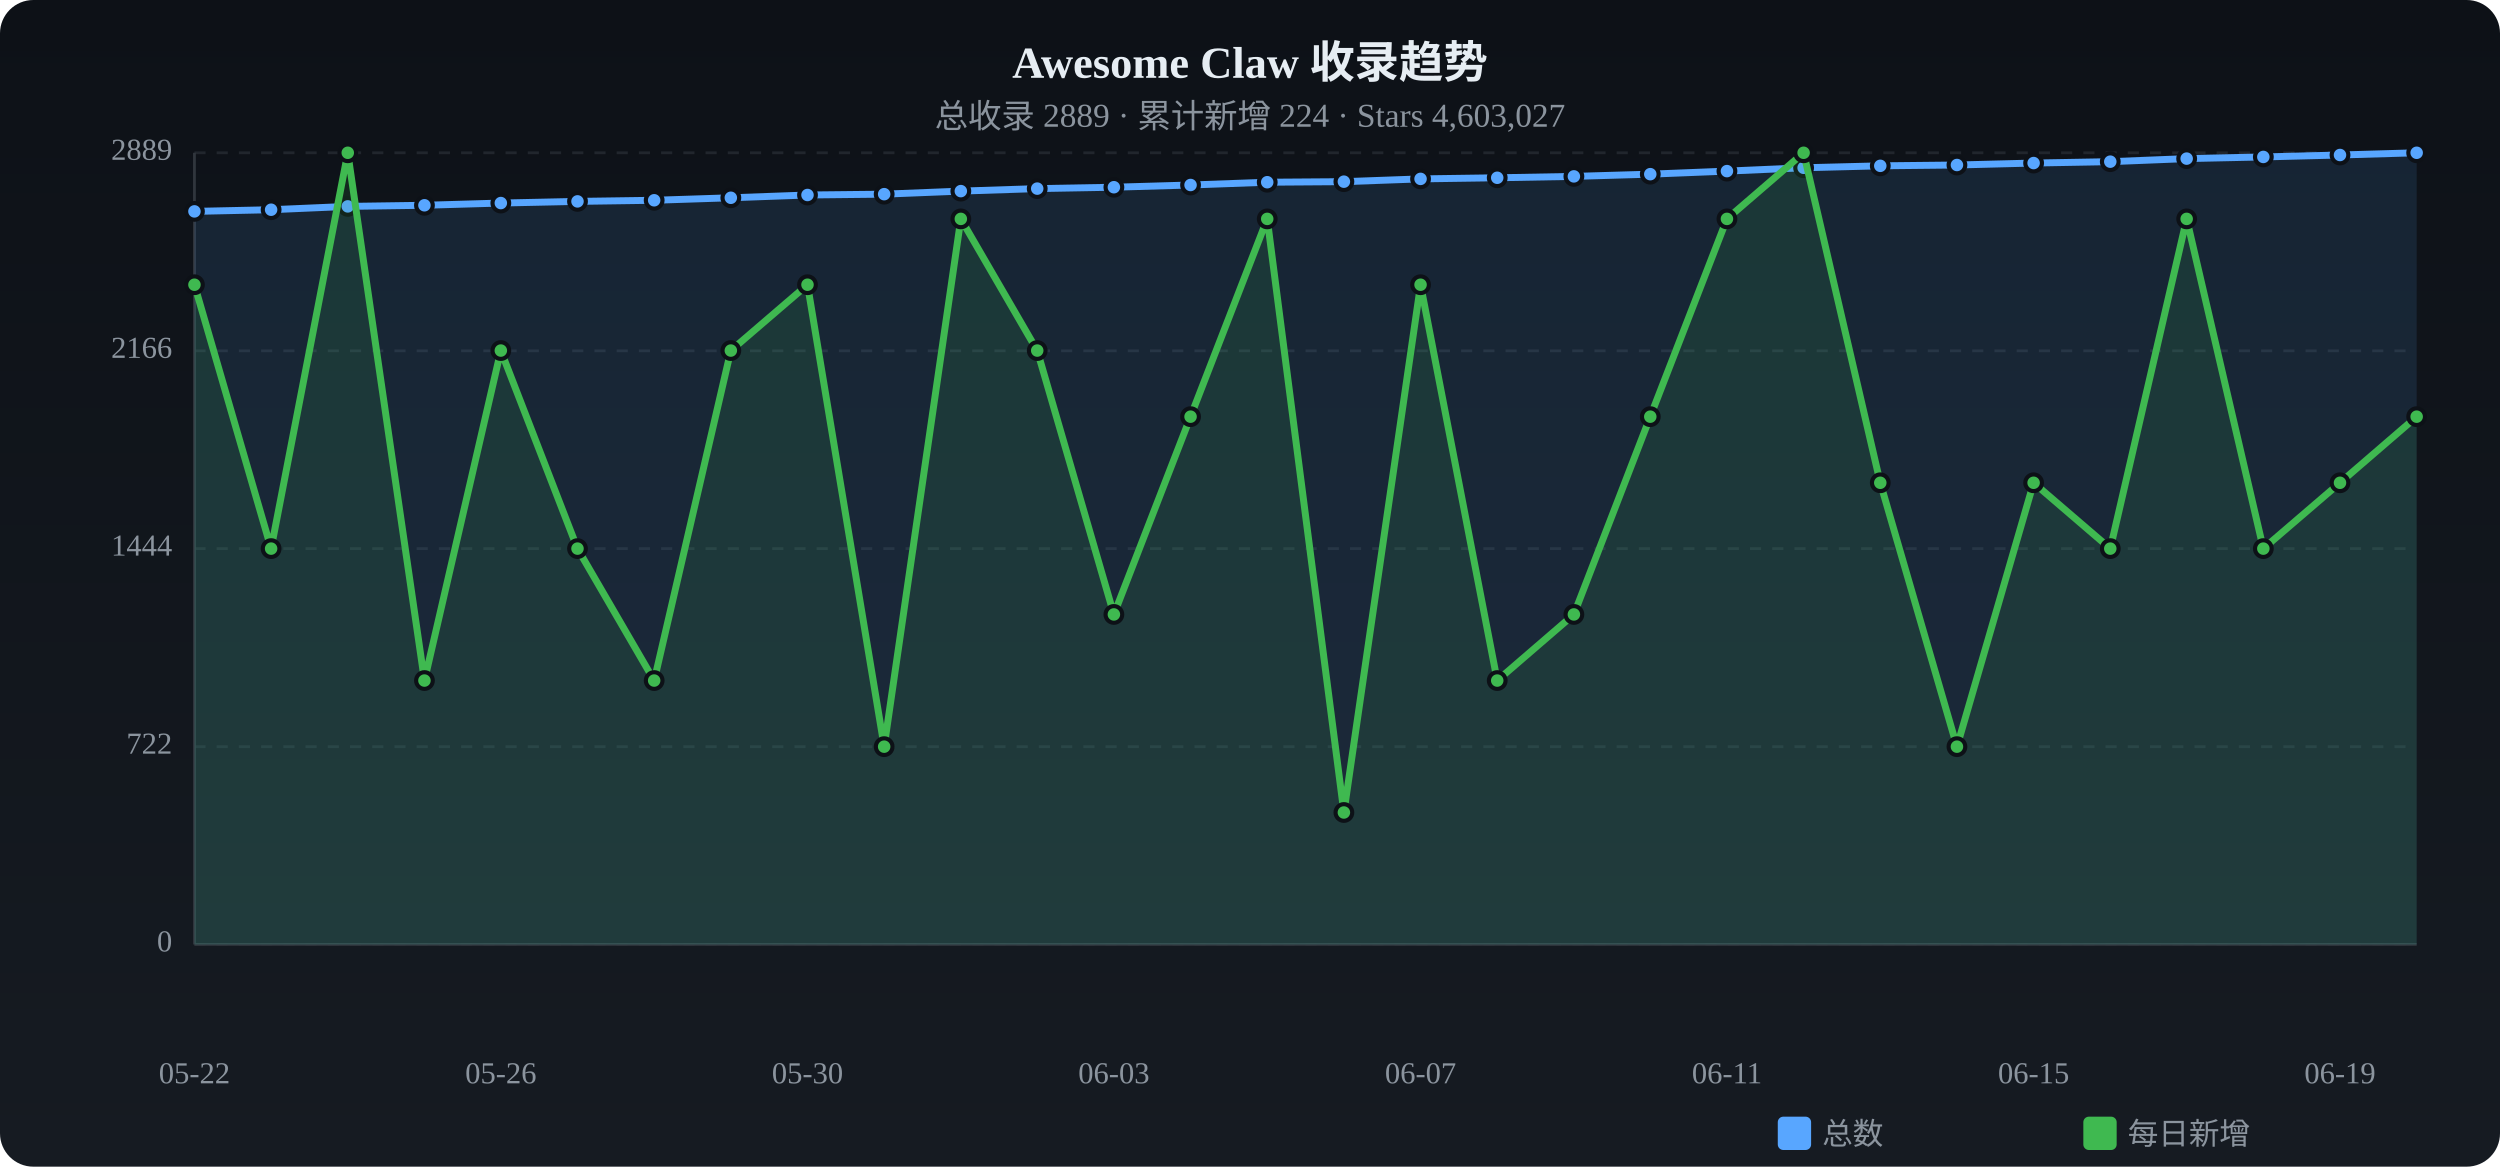
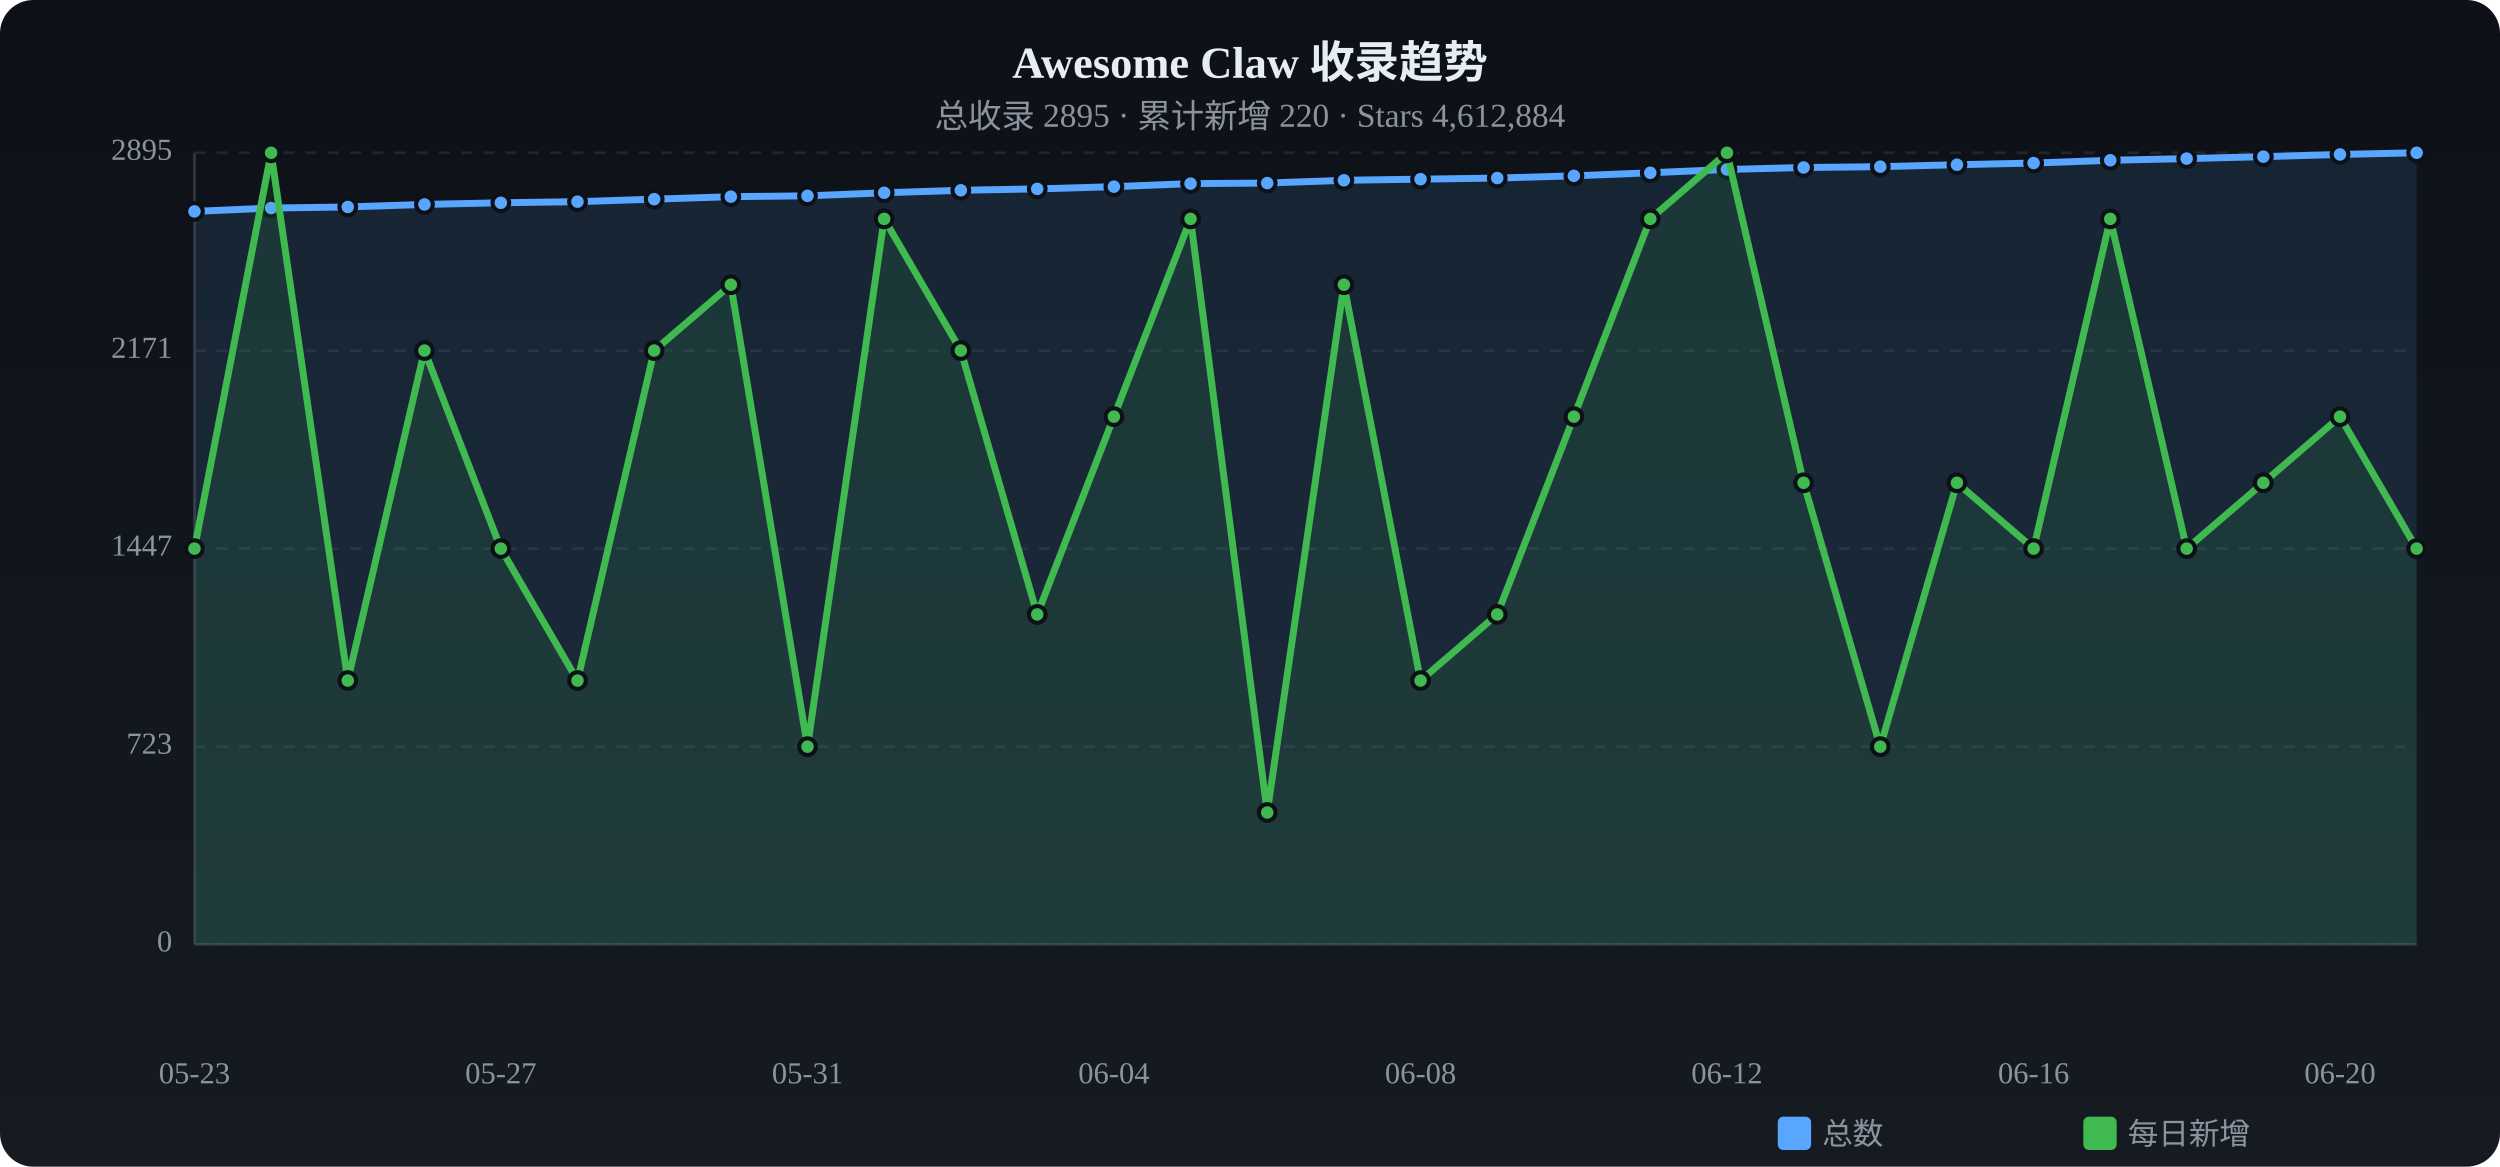
<svg xmlns="http://www.w3.org/2000/svg" viewBox="0 0 900 420" width="900" height="420">
  <defs>
    <linearGradient id="tbg" x1="0%" y1="0%" x2="0%" y2="100%">
      <stop offset="0%" stop-color="#0d1117" />
      <stop offset="100%" stop-color="#161b22" />
    </linearGradient>
  </defs>
  <rect width="900" height="420" rx="12" fill="url(#tbg)" />
  <text x="450.0" y="28" text-anchor="middle" fill="#e6edf3" font-size="16" font-weight="bold">Awesome Claw 收录趋势</text>
-   <text x="450.0" y="46" text-anchor="middle" fill="#8b949e" font-size="12">总收录 2889 · 累计新增 224 · Stars 4,603,027</text>
+   <text x="450.0" y="46" text-anchor="middle" fill="#8b949e" font-size="12">总收录 2895 · 累计新增 220 · Stars 4,612,884</text>
  <text x="62" y="340.0" text-anchor="end" fill="#8b949e" font-size="11" dominant-baseline="middle">0</text>
  <line x1="70" y1="340.0" x2="870" y2="340.0" stroke="#21262d" stroke-dasharray="4 4" />
-   <text x="62" y="268.8" text-anchor="end" fill="#8b949e" font-size="11" dominant-baseline="middle">722</text>
+   <text x="62" y="268.8" text-anchor="end" fill="#8b949e" font-size="11" dominant-baseline="middle">723</text>
  <line x1="70" y1="268.8" x2="870" y2="268.8" stroke="#21262d" stroke-dasharray="4 4" />
-   <text x="62" y="197.5" text-anchor="end" fill="#8b949e" font-size="11" dominant-baseline="middle">1444</text>
+   <text x="62" y="197.5" text-anchor="end" fill="#8b949e" font-size="11" dominant-baseline="middle">1447</text>
  <line x1="70" y1="197.5" x2="870" y2="197.5" stroke="#21262d" stroke-dasharray="4 4" />
-   <text x="62" y="126.3" text-anchor="end" fill="#8b949e" font-size="11" dominant-baseline="middle">2166</text>
+   <text x="62" y="126.3" text-anchor="end" fill="#8b949e" font-size="11" dominant-baseline="middle">2171</text>
  <line x1="70" y1="126.3" x2="870" y2="126.3" stroke="#21262d" stroke-dasharray="4 4" />
-   <text x="62" y="55.0" text-anchor="end" fill="#8b949e" font-size="11" dominant-baseline="middle">2889</text>
+   <text x="62" y="55.0" text-anchor="end" fill="#8b949e" font-size="11" dominant-baseline="middle">2895</text>
  <line x1="70" y1="55.0" x2="870" y2="55.0" stroke="#21262d" stroke-dasharray="4 4" />
  <line x1="70" y1="55" x2="70" y2="340" stroke="#30363d" />
  <line x1="70" y1="340" x2="870" y2="340" stroke="#30363d" />
-   <path d="M70.0,76.1 L97.6,75.5 L125.2,74.3 L152.8,73.9 L180.3,73.1 L207.9,72.5 L235.5,72.1 L263.1,71.2 L290.7,70.2 L318.3,69.9 L345.9,68.8 L373.4,67.9 L401.0,67.4 L428.6,66.6 L456.2,65.6 L483.8,65.4 L511.4,64.4 L539.0,64.0 L566.6,63.5 L594.1,62.7 L621.7,61.6 L649.3,60.4 L676.9,59.7 L704.5,59.4 L732.1,58.7 L759.7,58.2 L787.2,57.1 L814.8,56.5 L842.4,55.8 L870.0,55.0 L870.0,340 L70.0,340 Z" fill="#58a6ff" opacity="0.12" />
-   <polyline points="70.0,76.1 97.6,75.5 125.2,74.3 152.8,73.9 180.3,73.1 207.9,72.5 235.5,72.1 263.1,71.2 290.7,70.2 318.3,69.9 345.9,68.8 373.4,67.9 401.0,67.4 428.6,66.6 456.2,65.6 483.8,65.4 511.4,64.4 539.0,64.0 566.6,63.5 594.1,62.7 621.7,61.6 649.3,60.4 676.9,59.7 704.5,59.4 732.1,58.7 759.7,58.2 787.2,57.1 814.8,56.5 842.4,55.8 870.0,55.0" fill="none" stroke="#58a6ff" stroke-width="2.5" stroke-linecap="round" stroke-linejoin="round" />
+   <path d="M70.0,76.1 L97.6,74.9 L125.2,74.5 L152.8,73.6 L180.3,73.0 L207.9,72.6 L235.5,71.7 L263.1,70.8 L290.7,70.5 L318.3,69.4 L345.9,68.5 L373.4,68.0 L401.0,67.2 L428.6,66.1 L456.2,65.9 L483.8,64.9 L511.4,64.5 L539.0,64.1 L566.6,63.3 L594.1,62.2 L621.7,61.0 L649.3,60.3 L676.9,60.0 L704.5,59.3 L732.1,58.7 L759.7,57.7 L787.2,57.1 L814.8,56.4 L842.4,55.6 L870.0,55.0 L870.0,340 L70.0,340 Z" fill="#58a6ff" opacity="0.12" />
+   <polyline points="70.0,76.1 97.6,74.9 125.2,74.5 152.8,73.6 180.3,73.0 207.9,72.6 235.5,71.7 263.1,70.8 290.7,70.5 318.3,69.4 345.9,68.5 373.4,68.0 401.0,67.2 428.6,66.1 456.2,65.9 483.8,64.9 511.4,64.5 539.0,64.1 566.6,63.3 594.1,62.2 621.7,61.0 649.3,60.3 676.9,60.0 704.5,59.3 732.1,58.7 759.7,57.7 787.2,57.1 814.8,56.4 842.4,55.6 870.0,55.0" fill="none" stroke="#58a6ff" stroke-width="2.5" stroke-linecap="round" stroke-linejoin="round" />
  <circle cx="70.0" cy="76.1" r="3" fill="#58a6ff" stroke="#0d1117" stroke-width="1.5" />
-   <circle cx="97.6" cy="75.5" r="3" fill="#58a6ff" stroke="#0d1117" stroke-width="1.5" />
-   <circle cx="125.2" cy="74.3" r="3" fill="#58a6ff" stroke="#0d1117" stroke-width="1.5" />
-   <circle cx="152.8" cy="73.9" r="3" fill="#58a6ff" stroke="#0d1117" stroke-width="1.5" />
-   <circle cx="180.3" cy="73.1" r="3" fill="#58a6ff" stroke="#0d1117" stroke-width="1.5" />
-   <circle cx="207.9" cy="72.5" r="3" fill="#58a6ff" stroke="#0d1117" stroke-width="1.5" />
-   <circle cx="235.5" cy="72.1" r="3" fill="#58a6ff" stroke="#0d1117" stroke-width="1.5" />
-   <circle cx="263.1" cy="71.2" r="3" fill="#58a6ff" stroke="#0d1117" stroke-width="1.5" />
-   <circle cx="290.7" cy="70.2" r="3" fill="#58a6ff" stroke="#0d1117" stroke-width="1.5" />
-   <circle cx="318.3" cy="69.9" r="3" fill="#58a6ff" stroke="#0d1117" stroke-width="1.5" />
-   <circle cx="345.9" cy="68.8" r="3" fill="#58a6ff" stroke="#0d1117" stroke-width="1.5" />
-   <circle cx="373.4" cy="67.9" r="3" fill="#58a6ff" stroke="#0d1117" stroke-width="1.5" />
-   <circle cx="401.0" cy="67.4" r="3" fill="#58a6ff" stroke="#0d1117" stroke-width="1.5" />
-   <circle cx="428.6" cy="66.6" r="3" fill="#58a6ff" stroke="#0d1117" stroke-width="1.5" />
-   <circle cx="456.2" cy="65.6" r="3" fill="#58a6ff" stroke="#0d1117" stroke-width="1.5" />
-   <circle cx="483.8" cy="65.4" r="3" fill="#58a6ff" stroke="#0d1117" stroke-width="1.5" />
-   <circle cx="511.4" cy="64.4" r="3" fill="#58a6ff" stroke="#0d1117" stroke-width="1.5" />
-   <circle cx="539.0" cy="64.0" r="3" fill="#58a6ff" stroke="#0d1117" stroke-width="1.5" />
-   <circle cx="566.6" cy="63.5" r="3" fill="#58a6ff" stroke="#0d1117" stroke-width="1.5" />
-   <circle cx="594.1" cy="62.7" r="3" fill="#58a6ff" stroke="#0d1117" stroke-width="1.5" />
-   <circle cx="621.7" cy="61.6" r="3" fill="#58a6ff" stroke="#0d1117" stroke-width="1.5" />
-   <circle cx="649.3" cy="60.4" r="3" fill="#58a6ff" stroke="#0d1117" stroke-width="1.5" />
-   <circle cx="676.9" cy="59.7" r="3" fill="#58a6ff" stroke="#0d1117" stroke-width="1.5" />
-   <circle cx="704.5" cy="59.4" r="3" fill="#58a6ff" stroke="#0d1117" stroke-width="1.5" />
+   <circle cx="97.6" cy="74.9" r="3" fill="#58a6ff" stroke="#0d1117" stroke-width="1.5" />
+   <circle cx="125.2" cy="74.5" r="3" fill="#58a6ff" stroke="#0d1117" stroke-width="1.5" />
+   <circle cx="152.8" cy="73.6" r="3" fill="#58a6ff" stroke="#0d1117" stroke-width="1.5" />
+   <circle cx="180.3" cy="73.0" r="3" fill="#58a6ff" stroke="#0d1117" stroke-width="1.5" />
+   <circle cx="207.9" cy="72.6" r="3" fill="#58a6ff" stroke="#0d1117" stroke-width="1.5" />
+   <circle cx="235.5" cy="71.7" r="3" fill="#58a6ff" stroke="#0d1117" stroke-width="1.5" />
+   <circle cx="263.1" cy="70.8" r="3" fill="#58a6ff" stroke="#0d1117" stroke-width="1.5" />
+   <circle cx="290.7" cy="70.5" r="3" fill="#58a6ff" stroke="#0d1117" stroke-width="1.5" />
+   <circle cx="318.3" cy="69.4" r="3" fill="#58a6ff" stroke="#0d1117" stroke-width="1.5" />
+   <circle cx="345.9" cy="68.5" r="3" fill="#58a6ff" stroke="#0d1117" stroke-width="1.5" />
+   <circle cx="373.4" cy="68.0" r="3" fill="#58a6ff" stroke="#0d1117" stroke-width="1.5" />
+   <circle cx="401.0" cy="67.2" r="3" fill="#58a6ff" stroke="#0d1117" stroke-width="1.5" />
+   <circle cx="428.6" cy="66.1" r="3" fill="#58a6ff" stroke="#0d1117" stroke-width="1.5" />
+   <circle cx="456.2" cy="65.9" r="3" fill="#58a6ff" stroke="#0d1117" stroke-width="1.5" />
+   <circle cx="483.8" cy="64.9" r="3" fill="#58a6ff" stroke="#0d1117" stroke-width="1.5" />
+   <circle cx="511.4" cy="64.5" r="3" fill="#58a6ff" stroke="#0d1117" stroke-width="1.5" />
+   <circle cx="539.0" cy="64.1" r="3" fill="#58a6ff" stroke="#0d1117" stroke-width="1.5" />
+   <circle cx="566.6" cy="63.3" r="3" fill="#58a6ff" stroke="#0d1117" stroke-width="1.5" />
+   <circle cx="594.1" cy="62.2" r="3" fill="#58a6ff" stroke="#0d1117" stroke-width="1.5" />
+   <circle cx="621.7" cy="61.0" r="3" fill="#58a6ff" stroke="#0d1117" stroke-width="1.5" />
+   <circle cx="649.3" cy="60.3" r="3" fill="#58a6ff" stroke="#0d1117" stroke-width="1.5" />
+   <circle cx="676.9" cy="60.0" r="3" fill="#58a6ff" stroke="#0d1117" stroke-width="1.5" />
+   <circle cx="704.5" cy="59.3" r="3" fill="#58a6ff" stroke="#0d1117" stroke-width="1.5" />
  <circle cx="732.1" cy="58.7" r="3" fill="#58a6ff" stroke="#0d1117" stroke-width="1.5" />
-   <circle cx="759.7" cy="58.2" r="3" fill="#58a6ff" stroke="#0d1117" stroke-width="1.5" />
+   <circle cx="759.7" cy="57.7" r="3" fill="#58a6ff" stroke="#0d1117" stroke-width="1.5" />
  <circle cx="787.2" cy="57.1" r="3" fill="#58a6ff" stroke="#0d1117" stroke-width="1.5" />
-   <circle cx="814.8" cy="56.5" r="3" fill="#58a6ff" stroke="#0d1117" stroke-width="1.5" />
-   <circle cx="842.4" cy="55.8" r="3" fill="#58a6ff" stroke="#0d1117" stroke-width="1.5" />
+   <circle cx="814.8" cy="56.4" r="3" fill="#58a6ff" stroke="#0d1117" stroke-width="1.5" />
+   <circle cx="842.4" cy="55.6" r="3" fill="#58a6ff" stroke="#0d1117" stroke-width="1.5" />
  <circle cx="870.0" cy="55.0" r="3" fill="#58a6ff" stroke="#0d1117" stroke-width="1.5" />
-   <path d="M70.0,102.5 L97.6,197.5 L125.2,55.0 L152.8,245.0 L180.3,126.2 L207.9,197.5 L235.5,245.0 L263.1,126.2 L290.7,102.5 L318.3,268.8 L345.9,78.8 L373.4,126.2 L401.0,221.2 L428.6,150.0 L456.2,78.8 L483.8,292.5 L511.4,102.5 L539.0,245.0 L566.6,221.2 L594.1,150.0 L621.7,78.8 L649.3,55.0 L676.9,173.8 L704.5,268.8 L732.1,173.8 L759.7,197.5 L787.2,78.8 L814.8,197.5 L842.4,173.8 L870.0,150.0 L870.0,340 L70.0,340 Z" fill="#3fb950" opacity="0.12" />
-   <polyline points="70.0,102.5 97.6,197.5 125.2,55.0 152.8,245.0 180.3,126.2 207.9,197.5 235.5,245.0 263.1,126.2 290.7,102.5 318.3,268.8 345.9,78.8 373.4,126.2 401.0,221.2 428.6,150.0 456.2,78.8 483.8,292.5 511.4,102.5 539.0,245.0 566.6,221.2 594.1,150.0 621.7,78.8 649.3,55.0 676.9,173.8 704.5,268.8 732.1,173.8 759.7,197.5 787.2,78.8 814.8,197.5 842.4,173.8 870.0,150.0" fill="none" stroke="#3fb950" stroke-width="2.5" stroke-linecap="round" stroke-linejoin="round" />
-   <circle cx="70.0" cy="102.5" r="3" fill="#3fb950" stroke="#0d1117" stroke-width="1.5" />
-   <circle cx="97.6" cy="197.5" r="3" fill="#3fb950" stroke="#0d1117" stroke-width="1.5" />
-   <circle cx="125.2" cy="55.0" r="3" fill="#3fb950" stroke="#0d1117" stroke-width="1.5" />
-   <circle cx="152.8" cy="245.0" r="3" fill="#3fb950" stroke="#0d1117" stroke-width="1.5" />
-   <circle cx="180.3" cy="126.2" r="3" fill="#3fb950" stroke="#0d1117" stroke-width="1.5" />
-   <circle cx="207.9" cy="197.5" r="3" fill="#3fb950" stroke="#0d1117" stroke-width="1.5" />
-   <circle cx="235.5" cy="245.0" r="3" fill="#3fb950" stroke="#0d1117" stroke-width="1.5" />
-   <circle cx="263.1" cy="126.2" r="3" fill="#3fb950" stroke="#0d1117" stroke-width="1.5" />
-   <circle cx="290.7" cy="102.5" r="3" fill="#3fb950" stroke="#0d1117" stroke-width="1.5" />
-   <circle cx="318.3" cy="268.8" r="3" fill="#3fb950" stroke="#0d1117" stroke-width="1.5" />
-   <circle cx="345.9" cy="78.8" r="3" fill="#3fb950" stroke="#0d1117" stroke-width="1.5" />
-   <circle cx="373.4" cy="126.2" r="3" fill="#3fb950" stroke="#0d1117" stroke-width="1.5" />
-   <circle cx="401.0" cy="221.2" r="3" fill="#3fb950" stroke="#0d1117" stroke-width="1.5" />
-   <circle cx="428.6" cy="150.0" r="3" fill="#3fb950" stroke="#0d1117" stroke-width="1.5" />
-   <circle cx="456.2" cy="78.8" r="3" fill="#3fb950" stroke="#0d1117" stroke-width="1.5" />
-   <circle cx="483.8" cy="292.5" r="3" fill="#3fb950" stroke="#0d1117" stroke-width="1.5" />
-   <circle cx="511.4" cy="102.5" r="3" fill="#3fb950" stroke="#0d1117" stroke-width="1.5" />
-   <circle cx="539.0" cy="245.0" r="3" fill="#3fb950" stroke="#0d1117" stroke-width="1.5" />
-   <circle cx="566.6" cy="221.2" r="3" fill="#3fb950" stroke="#0d1117" stroke-width="1.5" />
-   <circle cx="594.1" cy="150.0" r="3" fill="#3fb950" stroke="#0d1117" stroke-width="1.5" />
-   <circle cx="621.7" cy="78.8" r="3" fill="#3fb950" stroke="#0d1117" stroke-width="1.5" />
-   <circle cx="649.3" cy="55.0" r="3" fill="#3fb950" stroke="#0d1117" stroke-width="1.5" />
-   <circle cx="676.9" cy="173.8" r="3" fill="#3fb950" stroke="#0d1117" stroke-width="1.5" />
-   <circle cx="704.5" cy="268.8" r="3" fill="#3fb950" stroke="#0d1117" stroke-width="1.5" />
-   <circle cx="732.1" cy="173.8" r="3" fill="#3fb950" stroke="#0d1117" stroke-width="1.5" />
-   <circle cx="759.7" cy="197.5" r="3" fill="#3fb950" stroke="#0d1117" stroke-width="1.5" />
-   <circle cx="787.2" cy="78.8" r="3" fill="#3fb950" stroke="#0d1117" stroke-width="1.5" />
-   <circle cx="814.8" cy="197.5" r="3" fill="#3fb950" stroke="#0d1117" stroke-width="1.5" />
-   <circle cx="842.4" cy="173.8" r="3" fill="#3fb950" stroke="#0d1117" stroke-width="1.5" />
-   <circle cx="870.0" cy="150.0" r="3" fill="#3fb950" stroke="#0d1117" stroke-width="1.5" />
-   <text x="70.0" y="390" text-anchor="middle" fill="#8b949e" font-size="11">05-22</text>
-   <text x="180.3" y="390" text-anchor="middle" fill="#8b949e" font-size="11">05-26</text>
-   <text x="290.7" y="390" text-anchor="middle" fill="#8b949e" font-size="11">05-30</text>
-   <text x="401.0" y="390" text-anchor="middle" fill="#8b949e" font-size="11">06-03</text>
-   <text x="511.4" y="390" text-anchor="middle" fill="#8b949e" font-size="11">06-07</text>
-   <text x="621.7" y="390" text-anchor="middle" fill="#8b949e" font-size="11">06-11</text>
-   <text x="732.1" y="390" text-anchor="middle" fill="#8b949e" font-size="11">06-15</text>
-   <text x="842.4" y="390" text-anchor="middle" fill="#8b949e" font-size="11">06-19</text>
+   <path d="M70.0,197.5 L97.6,55.0 L125.2,245.0 L152.8,126.2 L180.3,197.5 L207.9,245.0 L235.5,126.2 L263.1,102.5 L290.7,268.8 L318.3,78.8 L345.9,126.2 L373.4,221.2 L401.0,150.0 L428.6,78.8 L456.2,292.5 L483.8,102.5 L511.4,245.0 L539.0,221.2 L566.6,150.0 L594.1,78.8 L621.7,55.0 L649.3,173.8 L676.9,268.8 L704.5,173.8 L732.1,197.5 L759.7,78.8 L787.2,197.5 L814.8,173.8 L842.4,150.0 L870.0,197.5 L870.0,340 L70.0,340 Z" fill="#3fb950" opacity="0.12" />
+   <polyline points="70.0,197.5 97.6,55.0 125.2,245.0 152.8,126.2 180.3,197.5 207.9,245.0 235.5,126.2 263.1,102.5 290.7,268.8 318.3,78.8 345.9,126.2 373.4,221.2 401.0,150.0 428.6,78.8 456.2,292.5 483.8,102.5 511.4,245.0 539.0,221.2 566.6,150.0 594.1,78.8 621.7,55.0 649.3,173.8 676.9,268.8 704.5,173.8 732.1,197.5 759.7,78.8 787.2,197.5 814.8,173.8 842.4,150.0 870.0,197.5" fill="none" stroke="#3fb950" stroke-width="2.5" stroke-linecap="round" stroke-linejoin="round" />
+   <circle cx="70.0" cy="197.5" r="3" fill="#3fb950" stroke="#0d1117" stroke-width="1.5" />
+   <circle cx="97.6" cy="55.0" r="3" fill="#3fb950" stroke="#0d1117" stroke-width="1.5" />
+   <circle cx="125.2" cy="245.0" r="3" fill="#3fb950" stroke="#0d1117" stroke-width="1.5" />
+   <circle cx="152.8" cy="126.2" r="3" fill="#3fb950" stroke="#0d1117" stroke-width="1.5" />
+   <circle cx="180.3" cy="197.5" r="3" fill="#3fb950" stroke="#0d1117" stroke-width="1.5" />
+   <circle cx="207.9" cy="245.0" r="3" fill="#3fb950" stroke="#0d1117" stroke-width="1.5" />
+   <circle cx="235.5" cy="126.2" r="3" fill="#3fb950" stroke="#0d1117" stroke-width="1.5" />
+   <circle cx="263.1" cy="102.5" r="3" fill="#3fb950" stroke="#0d1117" stroke-width="1.5" />
+   <circle cx="290.7" cy="268.8" r="3" fill="#3fb950" stroke="#0d1117" stroke-width="1.5" />
+   <circle cx="318.3" cy="78.8" r="3" fill="#3fb950" stroke="#0d1117" stroke-width="1.5" />
+   <circle cx="345.9" cy="126.2" r="3" fill="#3fb950" stroke="#0d1117" stroke-width="1.5" />
+   <circle cx="373.4" cy="221.2" r="3" fill="#3fb950" stroke="#0d1117" stroke-width="1.5" />
+   <circle cx="401.0" cy="150.0" r="3" fill="#3fb950" stroke="#0d1117" stroke-width="1.5" />
+   <circle cx="428.6" cy="78.8" r="3" fill="#3fb950" stroke="#0d1117" stroke-width="1.5" />
+   <circle cx="456.2" cy="292.5" r="3" fill="#3fb950" stroke="#0d1117" stroke-width="1.5" />
+   <circle cx="483.8" cy="102.5" r="3" fill="#3fb950" stroke="#0d1117" stroke-width="1.5" />
+   <circle cx="511.4" cy="245.0" r="3" fill="#3fb950" stroke="#0d1117" stroke-width="1.5" />
+   <circle cx="539.0" cy="221.2" r="3" fill="#3fb950" stroke="#0d1117" stroke-width="1.5" />
+   <circle cx="566.6" cy="150.0" r="3" fill="#3fb950" stroke="#0d1117" stroke-width="1.5" />
+   <circle cx="594.1" cy="78.8" r="3" fill="#3fb950" stroke="#0d1117" stroke-width="1.5" />
+   <circle cx="621.7" cy="55.0" r="3" fill="#3fb950" stroke="#0d1117" stroke-width="1.5" />
+   <circle cx="649.3" cy="173.8" r="3" fill="#3fb950" stroke="#0d1117" stroke-width="1.5" />
+   <circle cx="676.9" cy="268.8" r="3" fill="#3fb950" stroke="#0d1117" stroke-width="1.5" />
+   <circle cx="704.5" cy="173.8" r="3" fill="#3fb950" stroke="#0d1117" stroke-width="1.5" />
+   <circle cx="732.1" cy="197.5" r="3" fill="#3fb950" stroke="#0d1117" stroke-width="1.5" />
+   <circle cx="759.7" cy="78.8" r="3" fill="#3fb950" stroke="#0d1117" stroke-width="1.5" />
+   <circle cx="787.2" cy="197.5" r="3" fill="#3fb950" stroke="#0d1117" stroke-width="1.5" />
+   <circle cx="814.8" cy="173.8" r="3" fill="#3fb950" stroke="#0d1117" stroke-width="1.5" />
+   <circle cx="842.4" cy="150.0" r="3" fill="#3fb950" stroke="#0d1117" stroke-width="1.5" />
+   <circle cx="870.0" cy="197.5" r="3" fill="#3fb950" stroke="#0d1117" stroke-width="1.5" />
+   <text x="70.0" y="390" text-anchor="middle" fill="#8b949e" font-size="11">05-23</text>
+   <text x="180.3" y="390" text-anchor="middle" fill="#8b949e" font-size="11">05-27</text>
+   <text x="290.7" y="390" text-anchor="middle" fill="#8b949e" font-size="11">05-31</text>
+   <text x="401.0" y="390" text-anchor="middle" fill="#8b949e" font-size="11">06-04</text>
+   <text x="511.4" y="390" text-anchor="middle" fill="#8b949e" font-size="11">06-08</text>
+   <text x="621.7" y="390" text-anchor="middle" fill="#8b949e" font-size="11">06-12</text>
+   <text x="732.1" y="390" text-anchor="middle" fill="#8b949e" font-size="11">06-16</text>
+   <text x="842.4" y="390" text-anchor="middle" fill="#8b949e" font-size="11">06-20</text>
  <rect x="640" y="402" width="12" height="12" rx="2" fill="#58a6ff" />
  <text x="656" y="412" fill="#8b949e" font-size="11">总数</text>
  <rect x="750" y="402" width="12" height="12" rx="2" fill="#3fb950" />
  <text x="766" y="412" fill="#8b949e" font-size="11">每日新增</text>
</svg>
